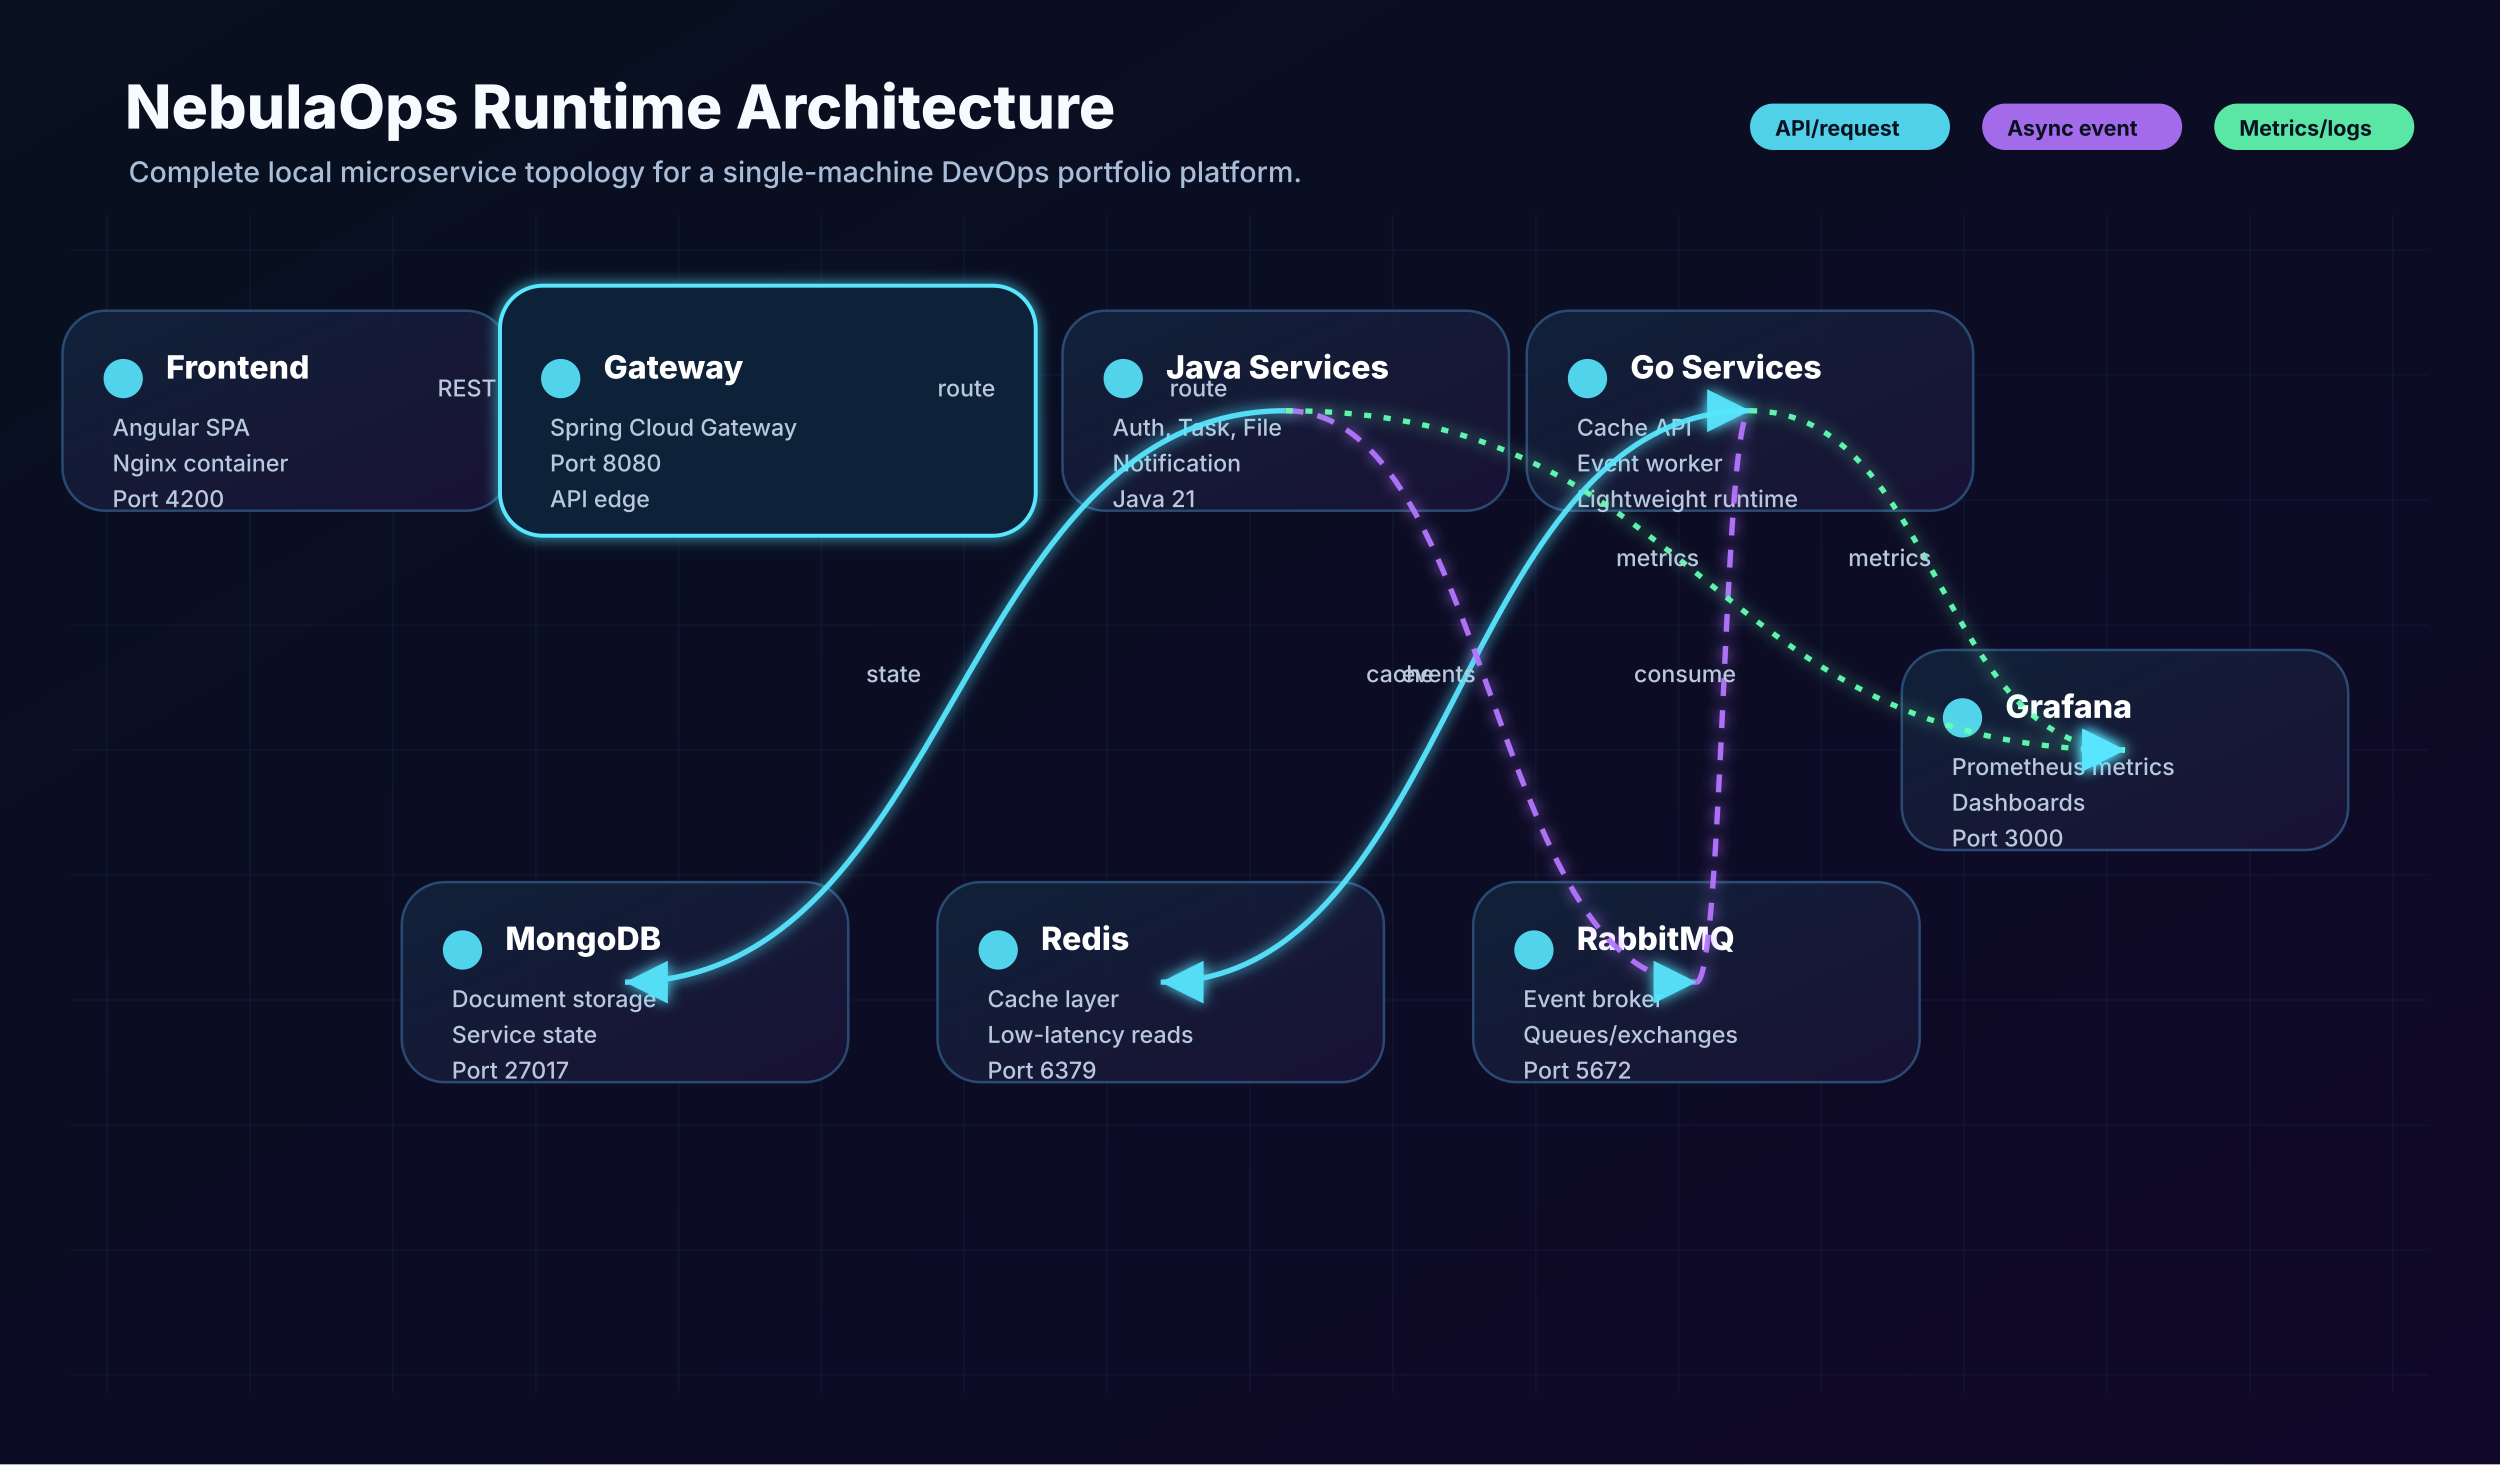
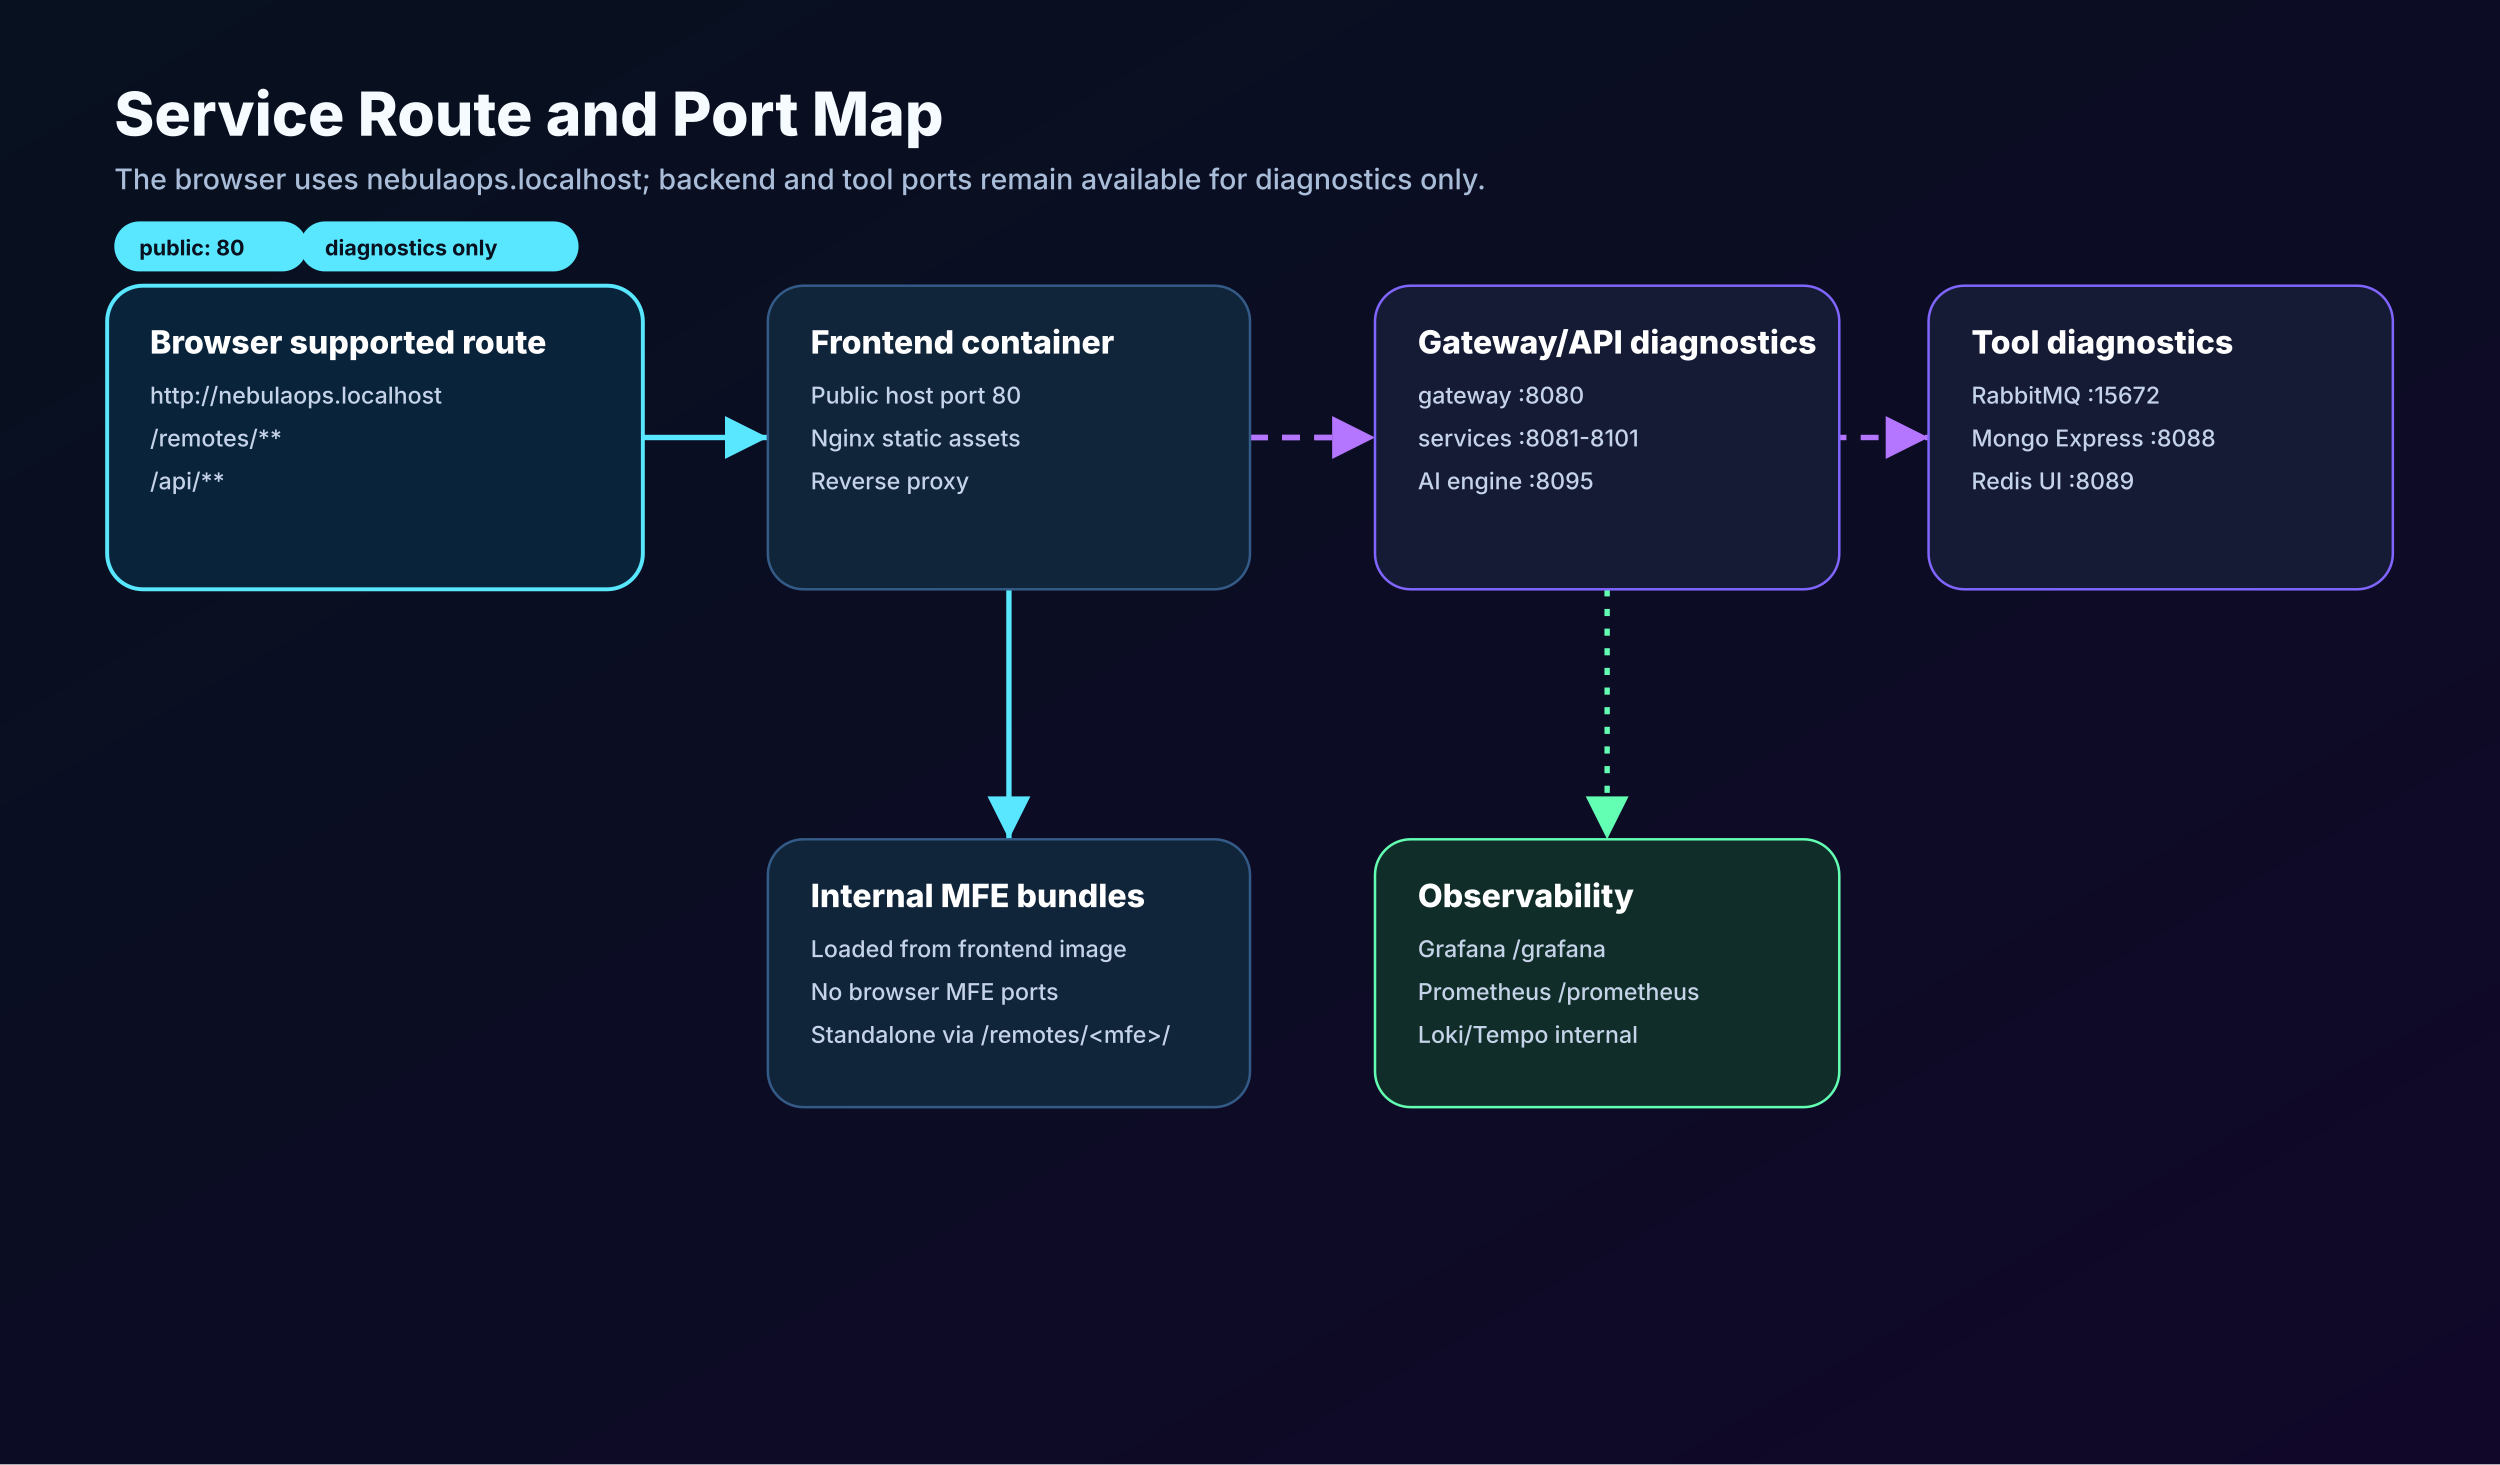
- <svg xmlns="http://www.w3.org/2000/svg" viewBox="0 0 1400 820" role="img" aria-label="NebulaOps Runtime Architecture">
+ <svg xmlns="http://www.w3.org/2000/svg" viewBox="0 0 1400 820" role="img" aria-label="Service Route and Port Map">
  <defs>
    <linearGradient id="bg" x1="0" y1="0" x2="1" y2="1">
      <stop offset="0" stop-color="#07111f" />
      <stop offset="1" stop-color="#110829" />
    </linearGradient>
-     <linearGradient id="card" x1="0" y1="0" x2="1" y2="1">
-       <stop offset="0" stop-color="#11233a" stop-opacity=".92" />
-       <stop offset="1" stop-color="#1a1235" stop-opacity=".92" />
-     </linearGradient>
-     <filter id="glow">
-       <feGaussianBlur stdDeviation="4" result="b" />
-       <feMerge>
-         <feMergeNode in="b" />
-         <feMergeNode in="SourceGraphic" />
-       </feMerge>
-     </filter>
    <marker id="arrow" markerWidth="12" markerHeight="12" refX="10" refY="6" orient="auto">
      <path d="M2,2 L10,6 L2,10 Z" fill="#58e7ff" />
    </marker>
+     <marker id="arrow2" markerWidth="12" markerHeight="12" refX="10" refY="6" orient="auto">
+       <path d="M2,2 L10,6 L2,10 Z" fill="#b476ff" />
+     </marker>
+     <marker id="arrow3" markerWidth="12" markerHeight="12" refX="10" refY="6" orient="auto">
+       <path d="M2,2 L10,6 L2,10 Z" fill="#63ffb3" />
+     </marker>
    <style>
-         .title{font:800 34px Inter,Segoe UI,Arial;fill:#f5fbff}.sub{font:500 16px Inter,Segoe UI,Arial;fill:#a9bdd8}.label{font:800 18px Inter,Segoe UI,Arial;fill:#fff}.small{font:500 13px Inter,Segoe UI,Arial;fill:#b8c8dd}.chip{font:700 12px Inter,Segoe UI,Arial;fill:#07111f}.panel{fill:url(#card);stroke:#294b73;stroke-width:1.4;rx:24}.core{fill:#0c2037;stroke:#58e7ff;stroke-width:2.2;filter:url(#glow)}.api{stroke:#58e7ff}.event{stroke:#b476ff;stroke-dasharray:10 8}.metric{stroke:#63ffb3;stroke-dasharray:4 7}.flow{fill:none;stroke-width:3;marker-end:url(#arrow);filter:url(#glow);opacity:.95}.pulse{animation:pulse 2.8s ease-in-out infinite}.dash{animation:dash 7s linear infinite}@keyframes pulse{0%,100%{opacity:.55}50%{opacity:1}}@keyframes dash{to{stroke-dashoffset:-160}}
-       </style>
+ .title{font:800 34px Inter,Segoe UI,Arial;fill:#f6fbff}.sub{font:500 16px Inter,Segoe UI,Arial;fill:#a9bdd8}.label{font:800 18px Inter,Segoe UI,Arial;fill:#ffffff}.small{font:500 13px Inter,Segoe UI,Arial;fill:#c5d3e8}.chip{font:700 12px Inter,Segoe UI,Arial;fill:#07111f}.panel{fill:#10243a;stroke:#345b87;stroke-width:1.4}.core{fill:#09233b;stroke:#58e7ff;stroke-width:2.2}.soft{fill:#151b35;stroke:#8065ff;stroke-width:1.4}.data{fill:#102d29;stroke:#63ffb3;stroke-width:1.4}.warn{fill:#332315;stroke:#ffba66;stroke-width:1.4}.flow{fill:none;stroke:#58e7ff;stroke-width:3;marker-end:url(#arrow)}.dash{fill:none;stroke:#b476ff;stroke-width:3;stroke-dasharray:10 8;marker-end:url(#arrow2)}.metric{fill:none;stroke:#63ffb3;stroke-width:3;stroke-dasharray:4 7;marker-end:url(#arrow3)}.pulse{animation:pulse 2.8s ease-in-out infinite}@keyframes pulse{0%,100%{opacity:.6}50%{opacity:1}}
+ </style>
  </defs>
  <rect width="1400" height="820" fill="url(#bg)" />
-   <path d="M60 120 V780" stroke="#163150" stroke-opacity=".25" />
-   <path d="M140 120 V780" stroke="#163150" stroke-opacity=".25" />
-   <path d="M220 120 V780" stroke="#163150" stroke-opacity=".25" />
-   <path d="M300 120 V780" stroke="#163150" stroke-opacity=".25" />
-   <path d="M380 120 V780" stroke="#163150" stroke-opacity=".25" />
-   <path d="M460 120 V780" stroke="#163150" stroke-opacity=".25" />
-   <path d="M540 120 V780" stroke="#163150" stroke-opacity=".25" />
-   <path d="M620 120 V780" stroke="#163150" stroke-opacity=".25" />
-   <path d="M700 120 V780" stroke="#163150" stroke-opacity=".25" />
-   <path d="M780 120 V780" stroke="#163150" stroke-opacity=".25" />
-   <path d="M860 120 V780" stroke="#163150" stroke-opacity=".25" />
-   <path d="M940 120 V780" stroke="#163150" stroke-opacity=".25" />
-   <path d="M1020 120 V780" stroke="#163150" stroke-opacity=".25" />
-   <path d="M1100 120 V780" stroke="#163150" stroke-opacity=".25" />
-   <path d="M1180 120 V780" stroke="#163150" stroke-opacity=".25" />
-   <path d="M1260 120 V780" stroke="#163150" stroke-opacity=".25" />
-   <path d="M1340 120 V780" stroke="#163150" stroke-opacity=".25" />
-   <path d="M40 140 H1360" stroke="#163150" stroke-opacity=".22" />
-   <path d="M40 210 H1360" stroke="#163150" stroke-opacity=".22" />
-   <path d="M40 280 H1360" stroke="#163150" stroke-opacity=".22" />
-   <path d="M40 350 H1360" stroke="#163150" stroke-opacity=".22" />
-   <path d="M40 420 H1360" stroke="#163150" stroke-opacity=".22" />
-   <path d="M40 490 H1360" stroke="#163150" stroke-opacity=".22" />
-   <path d="M40 560 H1360" stroke="#163150" stroke-opacity=".22" />
-   <path d="M40 630 H1360" stroke="#163150" stroke-opacity=".22" />
-   <path d="M40 700 H1360" stroke="#163150" stroke-opacity=".22" />
-   <path d="M40 770 H1360" stroke="#163150" stroke-opacity=".22" />
-   <text x="70" y="72" class="title">NebulaOps Runtime Architecture</text>
-   <text x="72" y="102" class="sub">Complete local microservice topology for a single-machine DevOps portfolio
-         platform.
-     </text>
-   <g class="pulse">
-     <rect x="35.0" y="174.0" width="250" height="112" class="panel" rx="24" />
-     <circle cx="69.0" cy="212" r="11" fill="#58e7ff" opacity=".9" />
-     <text x="93.0" y="212" class="label">Frontend</text>
-     <text x="63.0" y="244" class="small">Angular SPA</text>
-     <text x="63.0" y="264" class="small">Nginx container</text>
-     <text x="63.0" y="284" class="small">Port 4200</text>
-   </g>
-   <g class="pulse">
-     <rect x="280.0" y="160.0" width="300" height="140" class="core" rx="24" />
-     <circle cx="314.0" cy="212" r="11" fill="#58e7ff" opacity=".9" />
-     <text x="338.0" y="212" class="label">Gateway</text>
-     <text x="308.0" y="244" class="small">Spring Cloud Gateway</text>
-     <text x="308.0" y="264" class="small">Port 8080</text>
-     <text x="308.0" y="284" class="small">API edge</text>
-   </g>
-   <g class="pulse">
-     <rect x="595.0" y="174.0" width="250" height="112" class="panel" rx="24" />
-     <circle cx="629.0" cy="212" r="11" fill="#58e7ff" opacity=".9" />
-     <text x="653.0" y="212" class="label">Java Services</text>
-     <text x="623.0" y="244" class="small">Auth, Task, File</text>
-     <text x="623.0" y="264" class="small">Notification</text>
-     <text x="623.0" y="284" class="small">Java 21</text>
-   </g>
-   <g class="pulse">
-     <rect x="855.0" y="174.0" width="250" height="112" class="panel" rx="24" />
-     <circle cx="889.0" cy="212" r="11" fill="#58e7ff" opacity=".9" />
-     <text x="913.0" y="212" class="label">Go Services</text>
-     <text x="883.0" y="244" class="small">Cache API</text>
-     <text x="883.0" y="264" class="small">Event worker</text>
-     <text x="883.0" y="284" class="small">Lightweight runtime</text>
-   </g>
-   <g class="pulse">
-     <rect x="225.0" y="494.0" width="250" height="112" class="panel" rx="24" />
-     <circle cx="259.0" cy="532" r="11" fill="#58e7ff" opacity=".9" />
-     <text x="283.0" y="532" class="label">MongoDB</text>
-     <text x="253.0" y="564" class="small">Document storage</text>
-     <text x="253.0" y="584" class="small">Service state</text>
-     <text x="253.0" y="604" class="small">Port 27017</text>
-   </g>
-   <g class="pulse">
-     <rect x="525.0" y="494.0" width="250" height="112" class="panel" rx="24" />
-     <circle cx="559.0" cy="532" r="11" fill="#58e7ff" opacity=".9" />
-     <text x="583.0" y="532" class="label">Redis</text>
-     <text x="553.0" y="564" class="small">Cache layer</text>
-     <text x="553.0" y="584" class="small">Low-latency reads</text>
-     <text x="553.0" y="604" class="small">Port 6379</text>
-   </g>
-   <g class="pulse">
-     <rect x="825.0" y="494.0" width="250" height="112" class="panel" rx="24" />
-     <circle cx="859.0" cy="532" r="11" fill="#58e7ff" opacity=".9" />
-     <text x="883.0" y="532" class="label">RabbitMQ</text>
-     <text x="853.0" y="564" class="small">Event broker</text>
-     <text x="853.0" y="584" class="small">Queues/exchanges</text>
-     <text x="853.0" y="604" class="small">Port 5672</text>
-   </g>
-   <g class="pulse">
-     <rect x="1065.0" y="364.0" width="250" height="112" class="panel" rx="24" />
-     <circle cx="1099.0" cy="402" r="11" fill="#58e7ff" opacity=".9" />
-     <text x="1123.0" y="402" class="label">Grafana</text>
-     <text x="1093.0" y="434" class="small">Prometheus metrics</text>
-     <text x="1093.0" y="454" class="small">Dashboards</text>
-     <text x="1093.0" y="474" class="small">Port 3000</text>
-   </g>
-   <path class="flow dash api" d="M160 230 C 295.0 230, 295.0 230, 430 230" />
-   <text x="245.0" y="222.0" class="small">REST</text>
-   <path class="flow dash api" d="M430 230 C 575.0 230, 575.0 230, 720 230" />
-   <text x="525.0" y="222.0" class="small">route</text>
-   <path class="flow dash api" d="M430 230 C 705.0 230, 705.0 230, 980 230" />
-   <text x="655.0" y="222.0" class="small">route</text>
-   <path class="flow dash api" d="M720 230 C 535.0 230, 535.0 550, 350 550" />
-   <text x="485.0" y="382.0" class="small">state</text>
-   <path class="flow dash api" d="M980 230 C 815.0 230, 815.0 550, 650 550" />
-   <text x="765.0" y="382.0" class="small">cache</text>
-   <path class="flow dash event" d="M720 230 C 835.0 230, 835.0 550, 950 550" />
-   <text x="785.0" y="382.0" class="small">events</text>
-   <path class="flow dash event" d="M950 550 C 965.0 550, 965.0 230, 980 230" />
-   <text x="915.0" y="382.0" class="small">consume</text>
-   <path class="flow dash metric" d="M720 230 C 955.0 230, 955.0 420, 1190 420" />
-   <text x="905.0" y="317.0" class="small">metrics</text>
-   <path class="flow dash metric" d="M980 230 C 1085.0 230, 1085.0 420, 1190 420" />
-   <text x="1035.0" y="317.0" class="small">metrics</text>
-   <rect x="980" y="58" width="112" height="26" rx="13" fill="#58e7ff" opacity=".9" />
-   <text x="994" y="76" class="chip">API/request</text>
-   <rect x="1110" y="58" width="112" height="26" rx="13" fill="#b476ff" opacity=".9" />
-   <text x="1124" y="76" class="chip">Async event</text>
-   <rect x="1240" y="58" width="112" height="26" rx="13" fill="#63ffb3" opacity=".9" />
-   <text x="1254" y="76" class="chip">Metrics/logs</text>
+   <text x="64" y="76" class="title">Service Route and Port Map</text>
+   <text x="64" y="106" class="sub">The browser uses nebulaops.localhost; backend and tool ports remain available for diagnostics only.</text>
+   <rect x="64" y="124" width="108" height="28" rx="14" fill="#58e7ff" />
+   <text x="78" y="143" class="chip">public: 80</text>
+   <rect x="168" y="124" width="156" height="28" rx="14" fill="#58e7ff" />
+   <text x="182" y="143" class="chip">diagnostics only</text>
+   <path d="M360 245 C 395 245, 395 245, 430 245" class="flow" />
+   <path d="M700 245 C 735 245, 735 245, 770 245" class="dash" />
+   <path d="M700 245 C 890 245, 890 245, 1080 245" class="dash" />
+   <path d="M565 330 C 565 330, 565 470, 565 470" class="flow" />
+   <path d="M900 330 C 900 330, 900 470, 900 470" class="metric" />
+   <rect x="60" y="160" width="300" height="170" rx="20" class="core" />
+   <text x="84" y="198" class="label">Browser supported route</text>
+   <text x="84" y="226" class="small">http://nebulaops.localhost</text>
+   <text x="84" y="250" class="small">/remotes/**</text>
+   <text x="84" y="274" class="small">/api/**</text>
+   <rect x="430" y="160" width="270" height="170" rx="20" class="panel" />
+   <text x="454" y="198" class="label">Frontend container</text>
+   <text x="454" y="226" class="small">Public host port 80</text>
+   <text x="454" y="250" class="small">Nginx static assets</text>
+   <text x="454" y="274" class="small">Reverse proxy</text>
+   <rect x="770" y="160" width="260" height="170" rx="20" class="soft" />
+   <text x="794" y="198" class="label">Gateway/API diagnostics</text>
+   <text x="794" y="226" class="small">gateway :8080</text>
+   <text x="794" y="250" class="small">services :8081-8101</text>
+   <text x="794" y="274" class="small">AI engine :8095</text>
+   <rect x="1080" y="160" width="260" height="170" rx="20" class="soft" />
+   <text x="1104" y="198" class="label">Tool diagnostics</text>
+   <text x="1104" y="226" class="small">RabbitMQ :15672</text>
+   <text x="1104" y="250" class="small">Mongo Express :8088</text>
+   <text x="1104" y="274" class="small">Redis UI :8089</text>
+   <rect x="430" y="470" width="270" height="150" rx="20" class="panel" />
+   <text x="454" y="508" class="label">Internal MFE bundles</text>
+   <text x="454" y="536" class="small">Loaded from frontend image</text>
+   <text x="454" y="560" class="small">No browser MFE ports</text>
+   <text x="454" y="584" class="small">Standalone via /remotes/&lt;mfe&gt;/</text>
+   <rect x="770" y="470" width="260" height="150" rx="20" class="data" />
+   <text x="794" y="508" class="label">Observability</text>
+   <text x="794" y="536" class="small">Grafana /grafana</text>
+   <text x="794" y="560" class="small">Prometheus /prometheus</text>
+   <text x="794" y="584" class="small">Loki/Tempo internal</text>
</svg>
